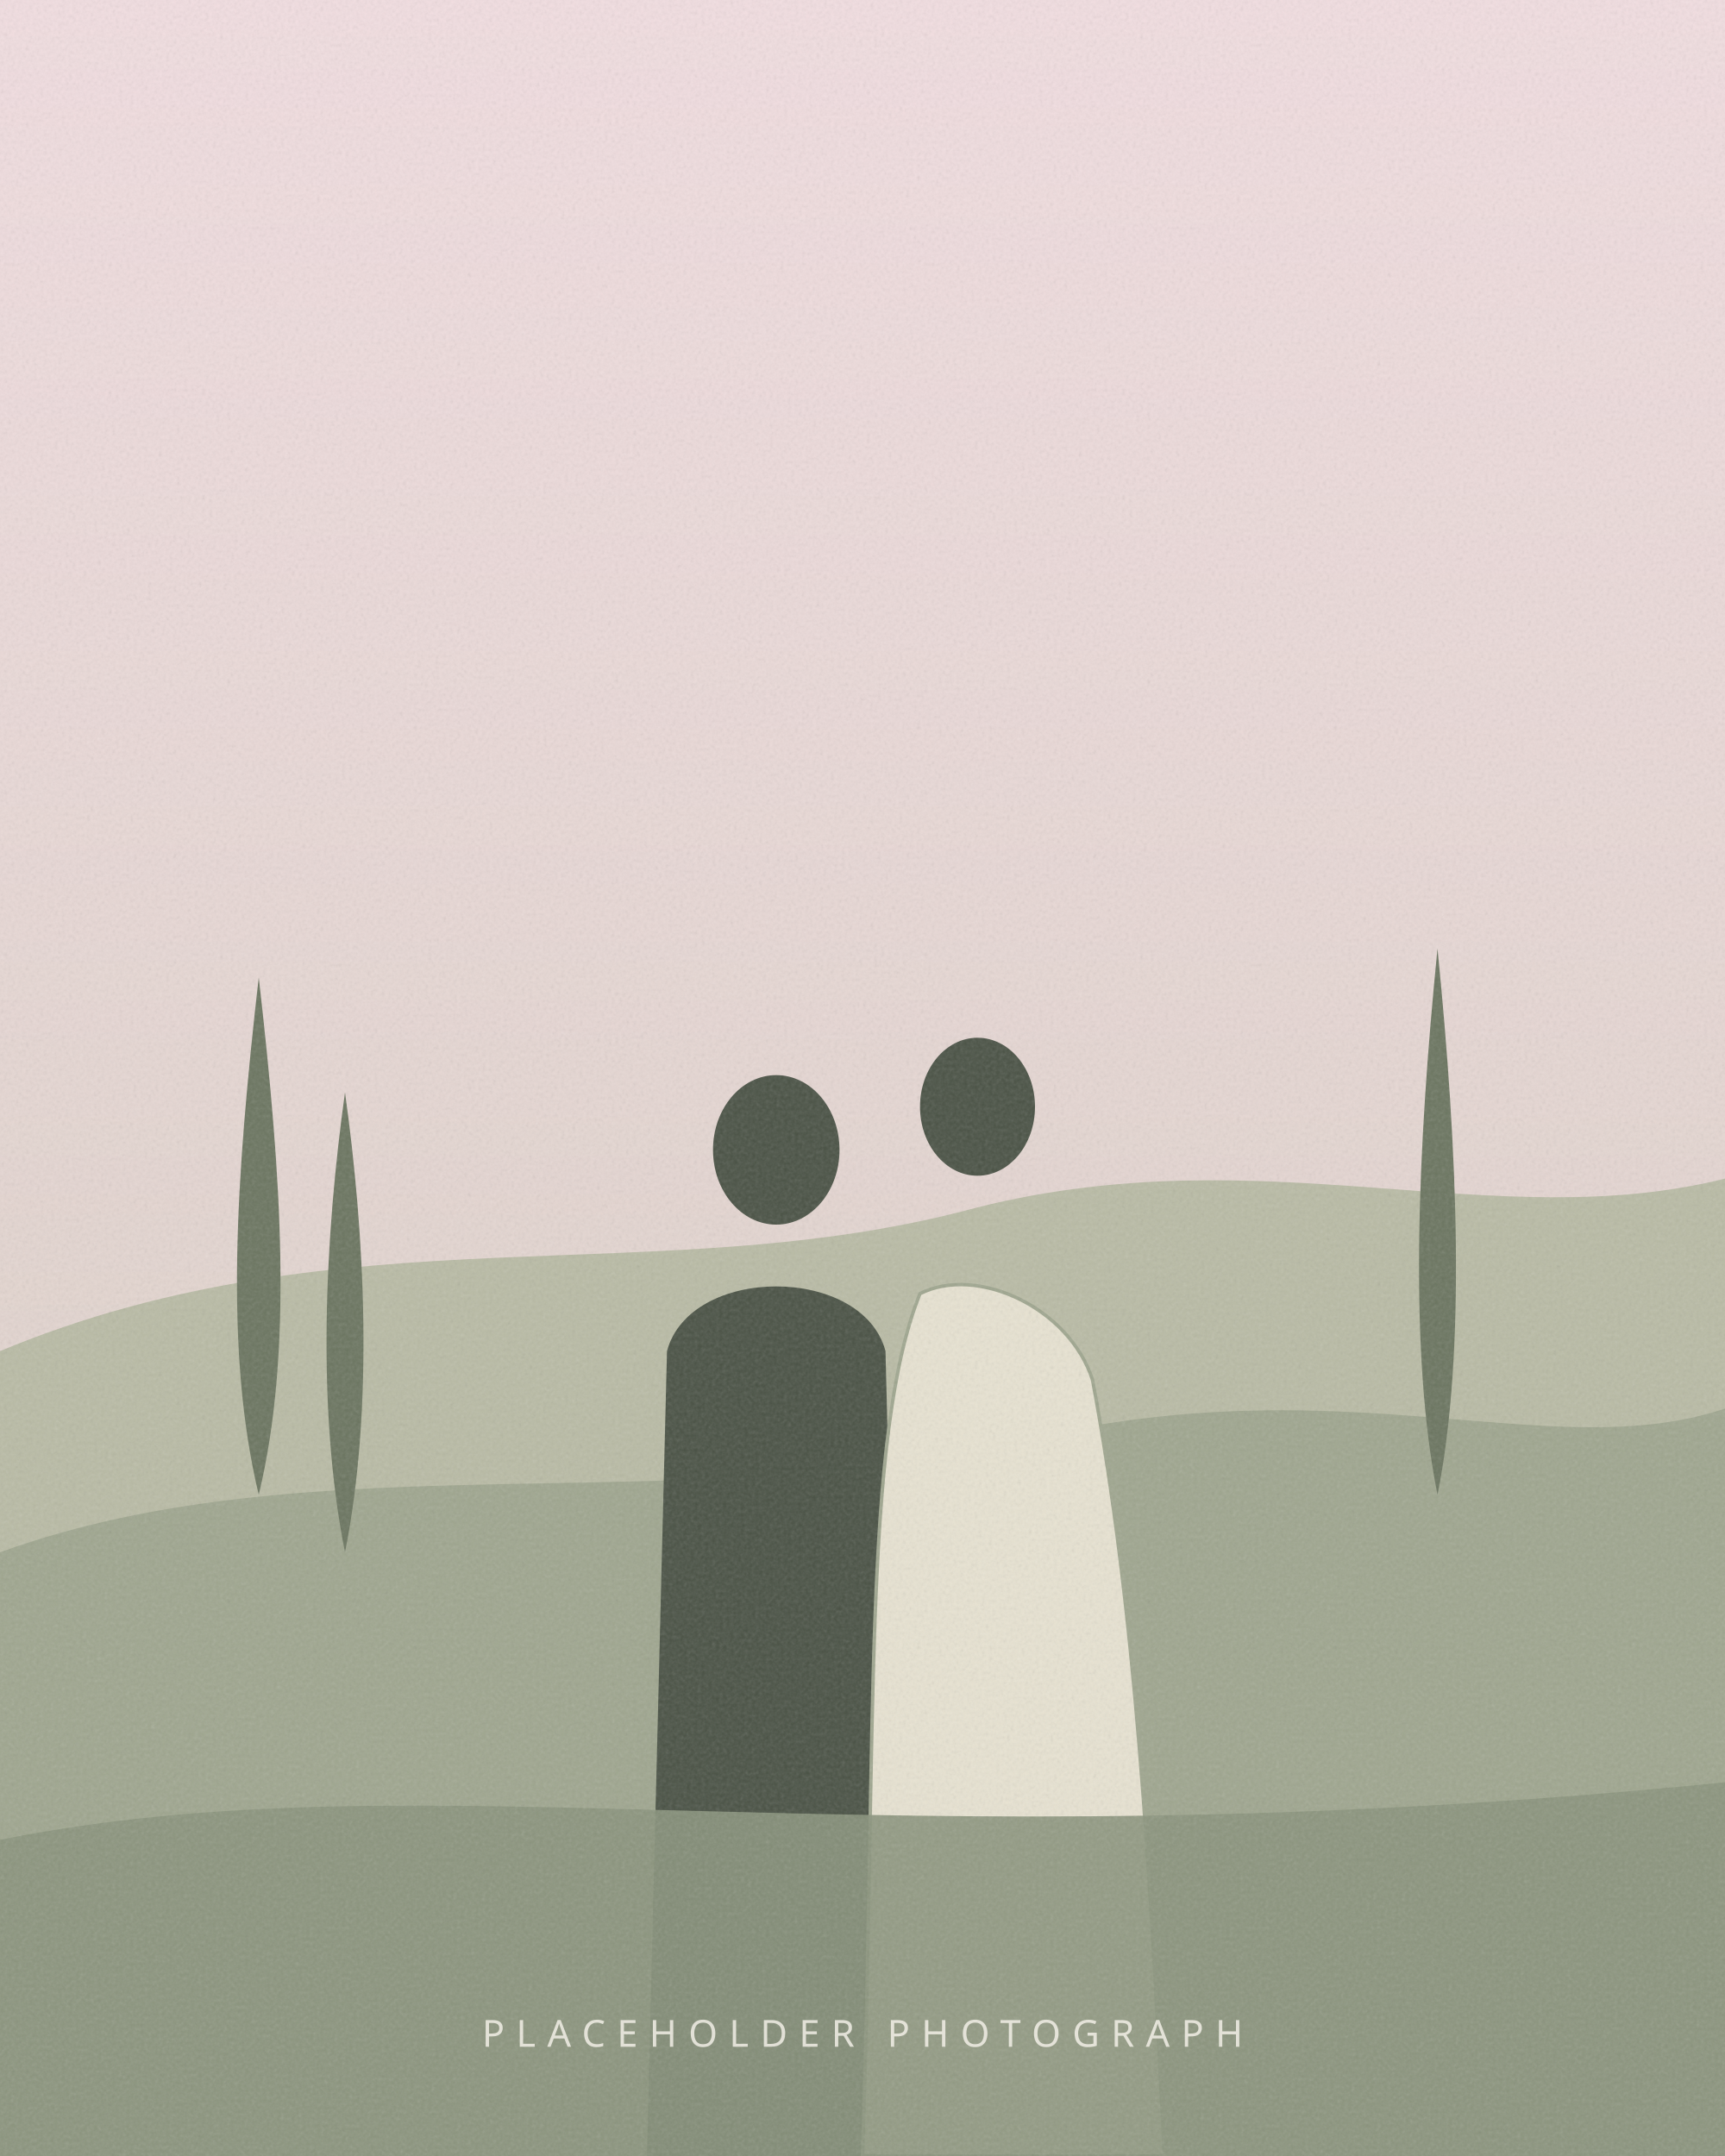
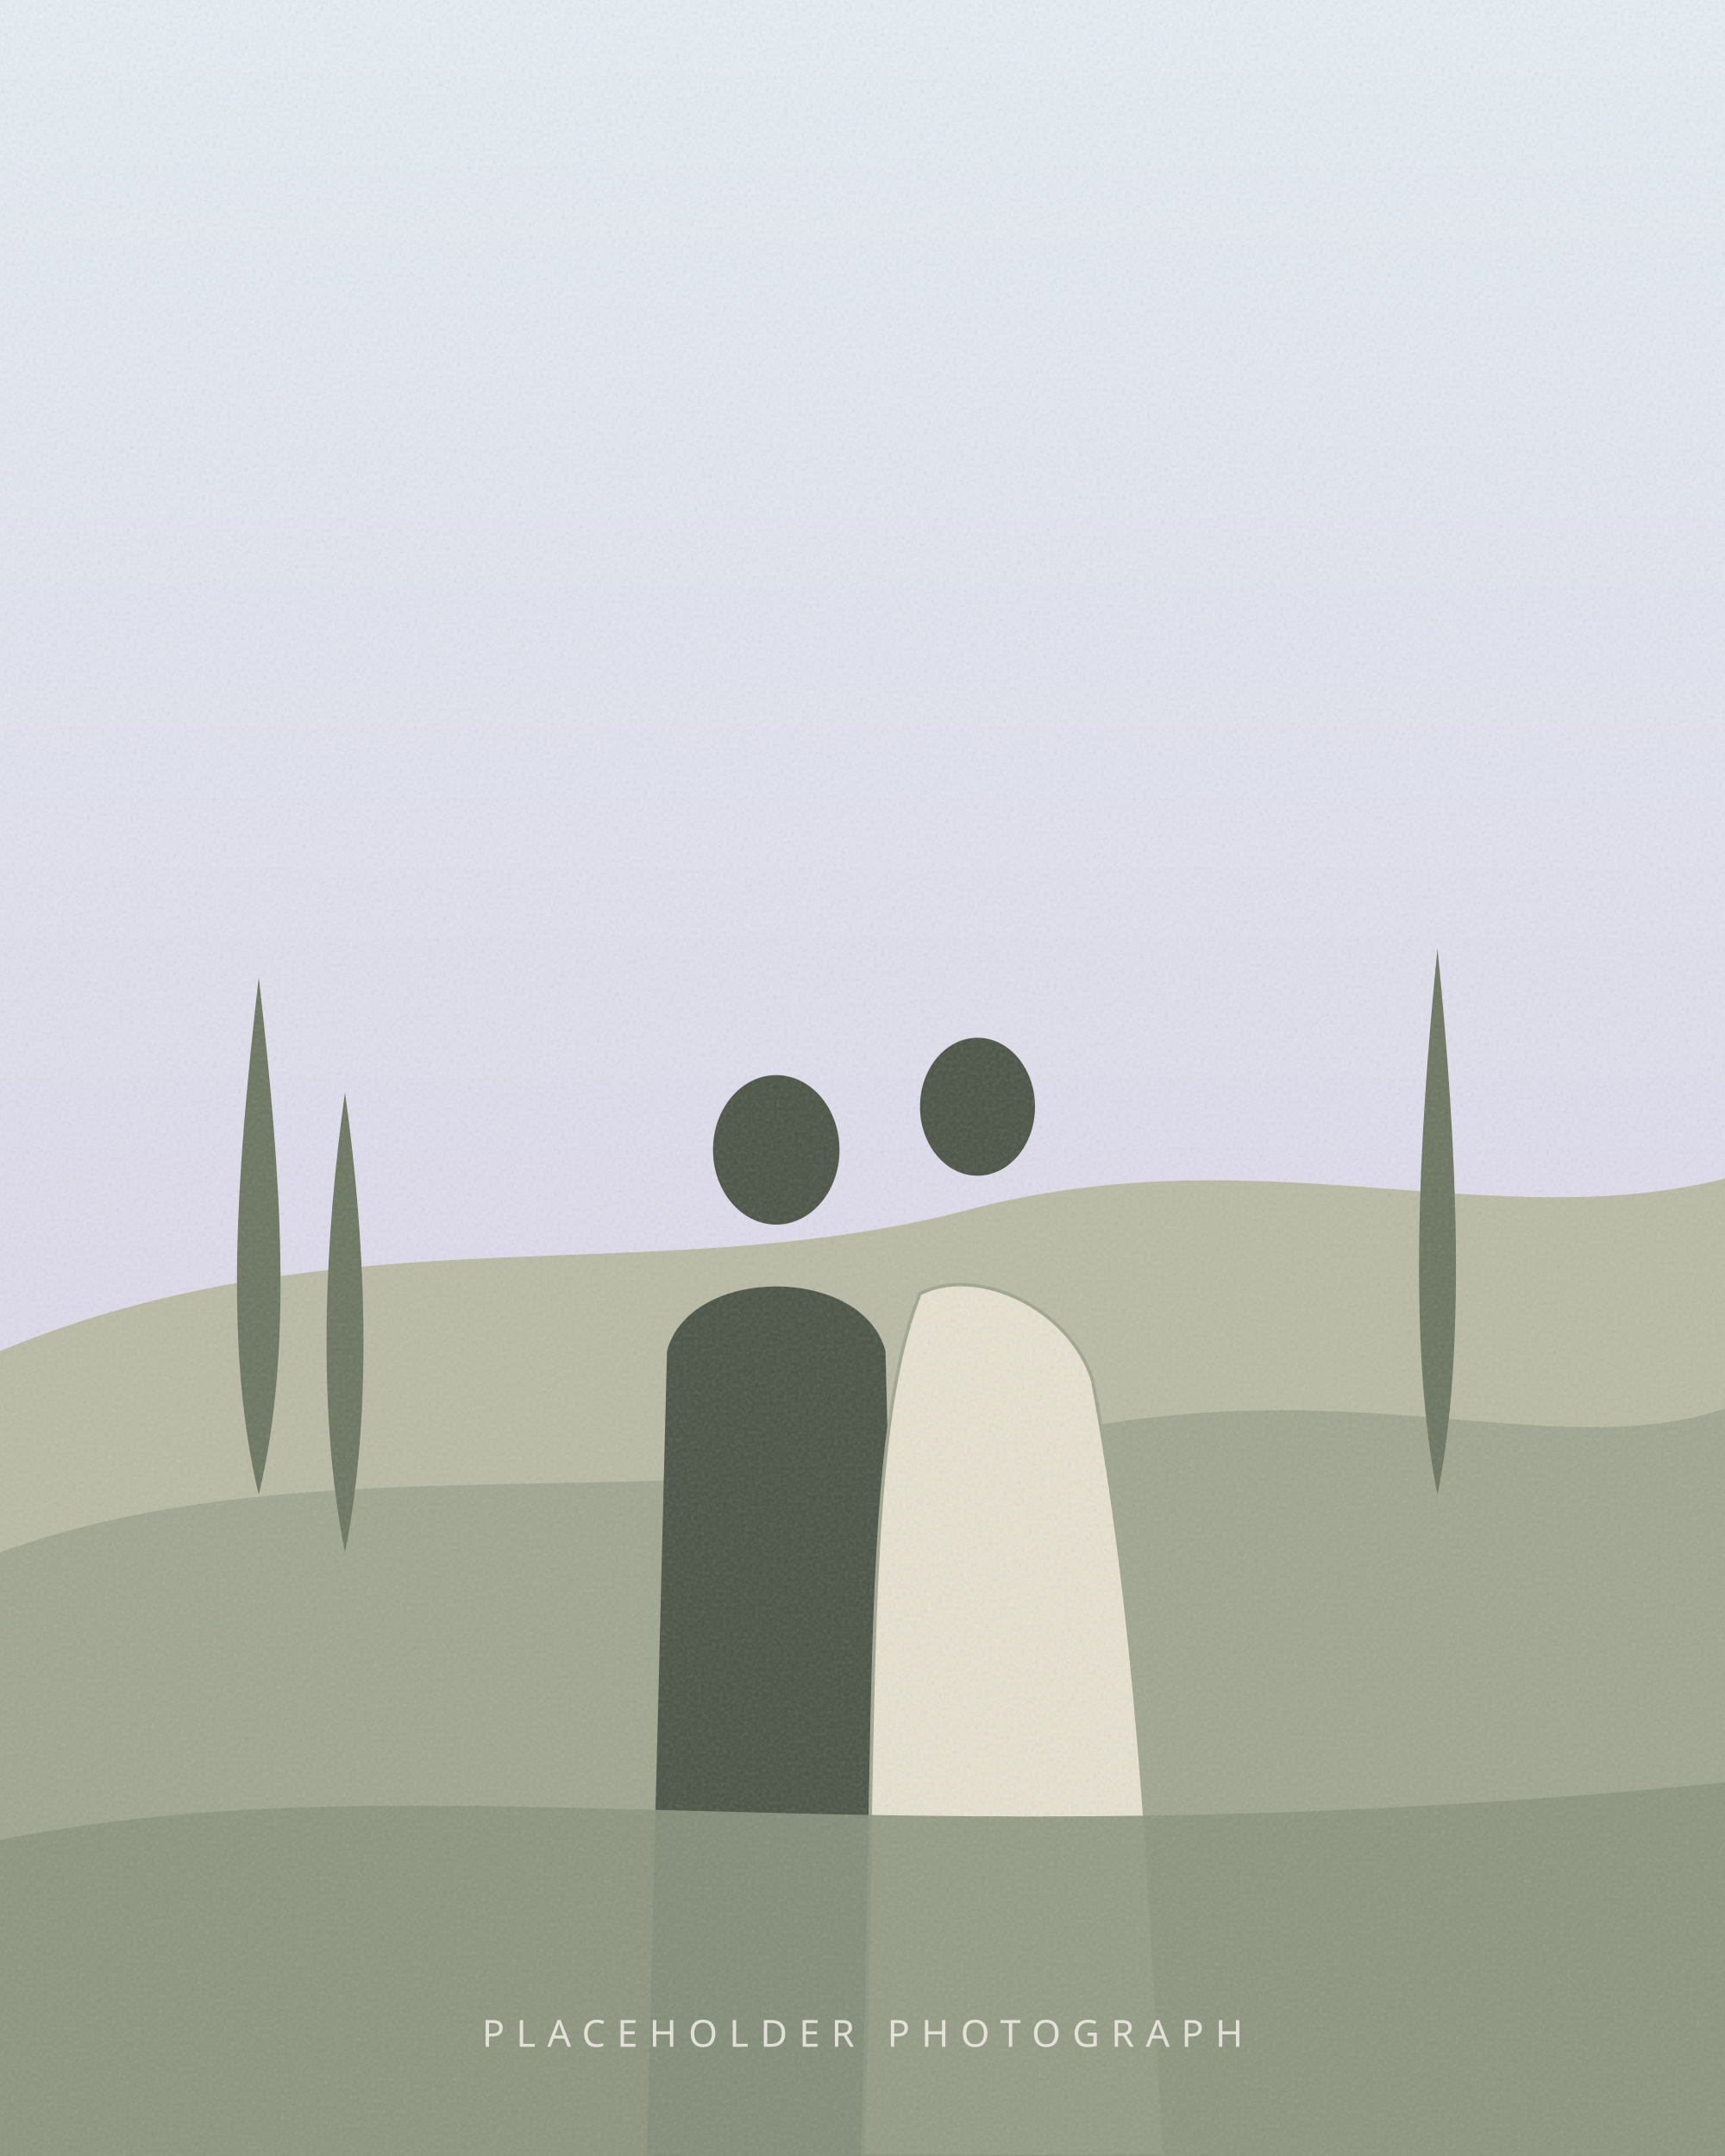
<svg xmlns="http://www.w3.org/2000/svg" viewBox="0 0 600 750" width="600" height="750">
  <defs>
    <linearGradient id="sky" x1="0" y1="0" x2="0" y2="1">
-       <stop offset="0" stop-color="#F1DDE0" />
-       <stop offset="1" stop-color="#D9CFC4" />
+       <stop offset="0" stop-color="#E6EEF4" />
+       <stop offset="1" stop-color="#D9CFE6" />
    </linearGradient>
    <filter id="g">
      <feTurbulence type="fractalNoise" baseFrequency="0.8" numOctaves="2" stitchTiles="stitch" />
      <feColorMatrix type="saturate" values="0" />
    </filter>
  </defs>
  <rect width="600" height="750" fill="url(#sky)" />
  <path d="M0 470 C 120 420, 230 450, 340 420 C 440 395, 520 430, 600 410 L600 750 L0 750 Z" fill="#B9BBA5" />
  <path d="M0 540 C 110 500, 240 530, 360 500 C 470 475, 540 510, 600 490 L600 750 L0 750 Z" fill="#9FA68F" />
  <g fill="#6B7560">
    <path d="M90 520 C 78 470, 82 410, 90 340 C 98 410, 102 470, 90 520 Z" />
    <path d="M120 540 C 110 490, 113 430, 120 380 C 127 430, 130 490, 120 540 Z" />
    <path d="M500 520 C 490 470, 493 400, 500 330 C 507 400, 510 470, 500 520 Z" />
  </g>
  <g fill="#4A5245">
    <ellipse cx="270" cy="400" rx="22" ry="26" />
    <path d="M225 750 L232 470 C 240 440, 300 440, 308 470 L315 750 Z" />
    <ellipse cx="340" cy="385" rx="20" ry="24" />
    <path d="M300 750 C 305 600, 300 500, 320 450 C 340 440, 372 455, 380 480 C 395 560, 400 650, 405 750 Z" fill="#E7E2D1" />
    <path d="M300 750 C 305 600, 300 500, 320 450 C 340 440, 372 455, 380 480 C 395 560, 400 650, 405 750 Z" fill="none" stroke="#9FA68F" stroke-width="1.2" />
  </g>
  <path d="M0 640 C 150 610, 300 650, 600 620 L600 750 L0 750 Z" fill="#8A947C" opacity="0.9" />
  <rect width="600" height="750" filter="url(#g)" opacity="0.18" />
  <text x="300" y="712" text-anchor="middle" font-family="Jost, system-ui, sans-serif" font-size="13" letter-spacing="4" fill="#F7F4EC" opacity="0.8">PLACEHOLDER PHOTOGRAPH</text>
</svg>
